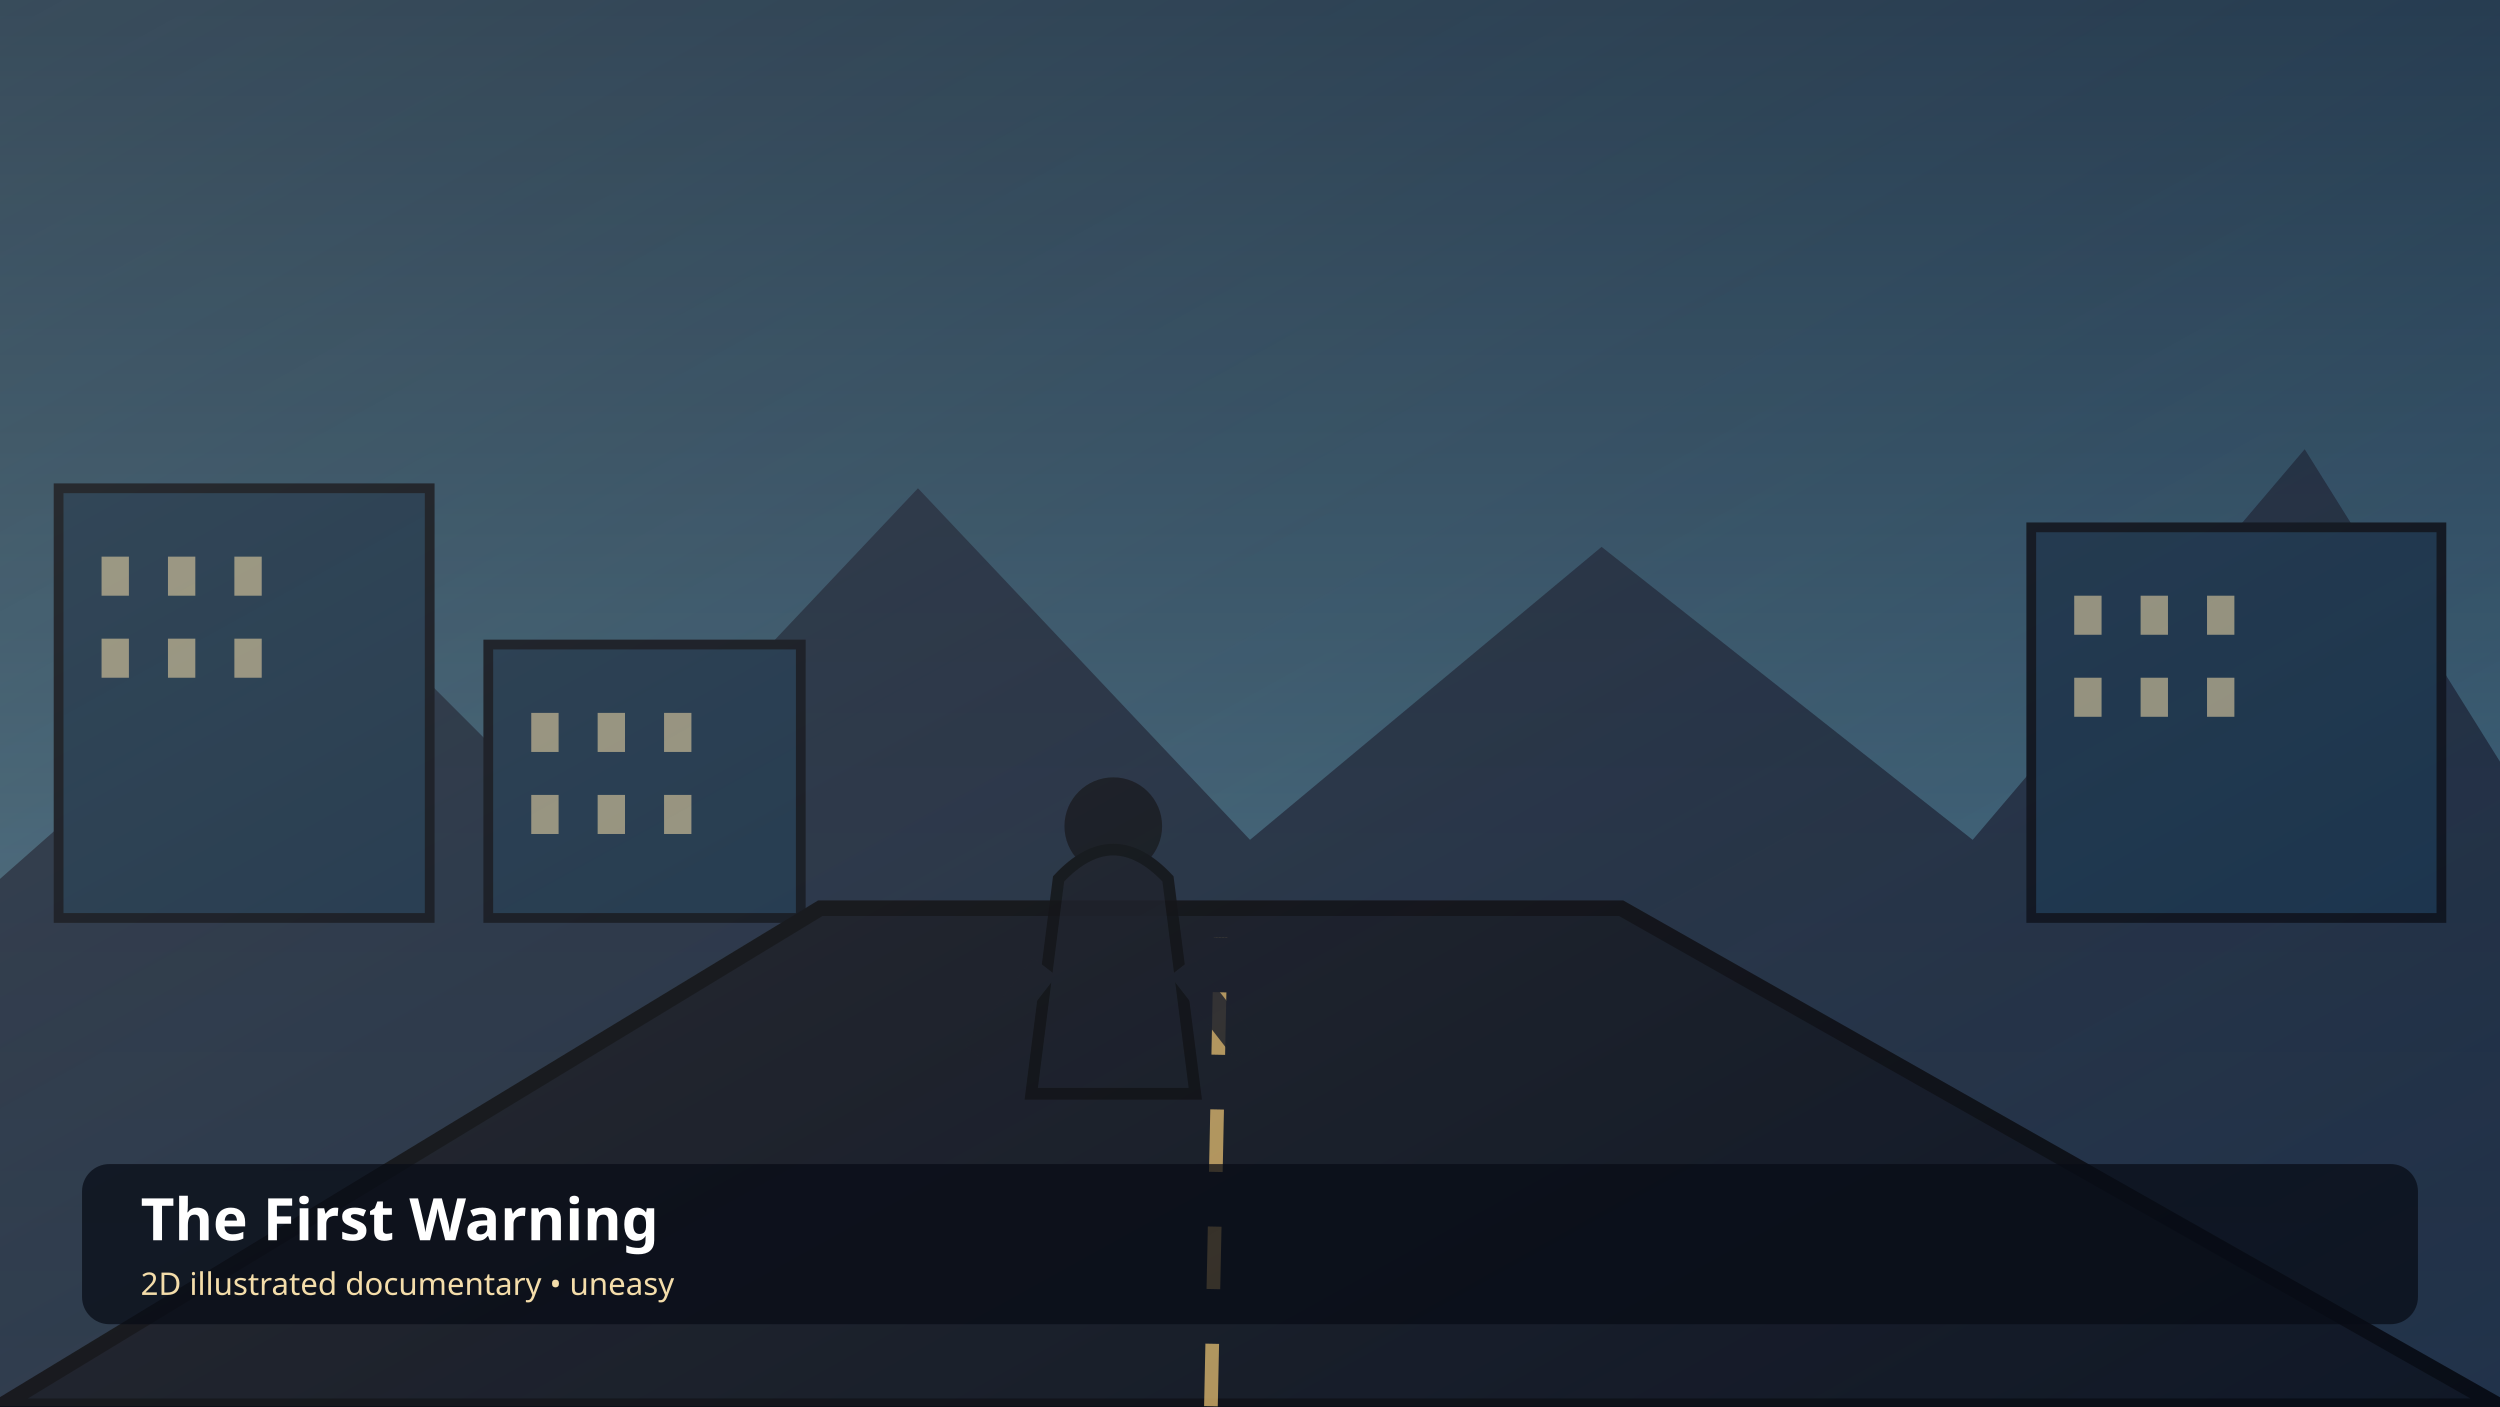
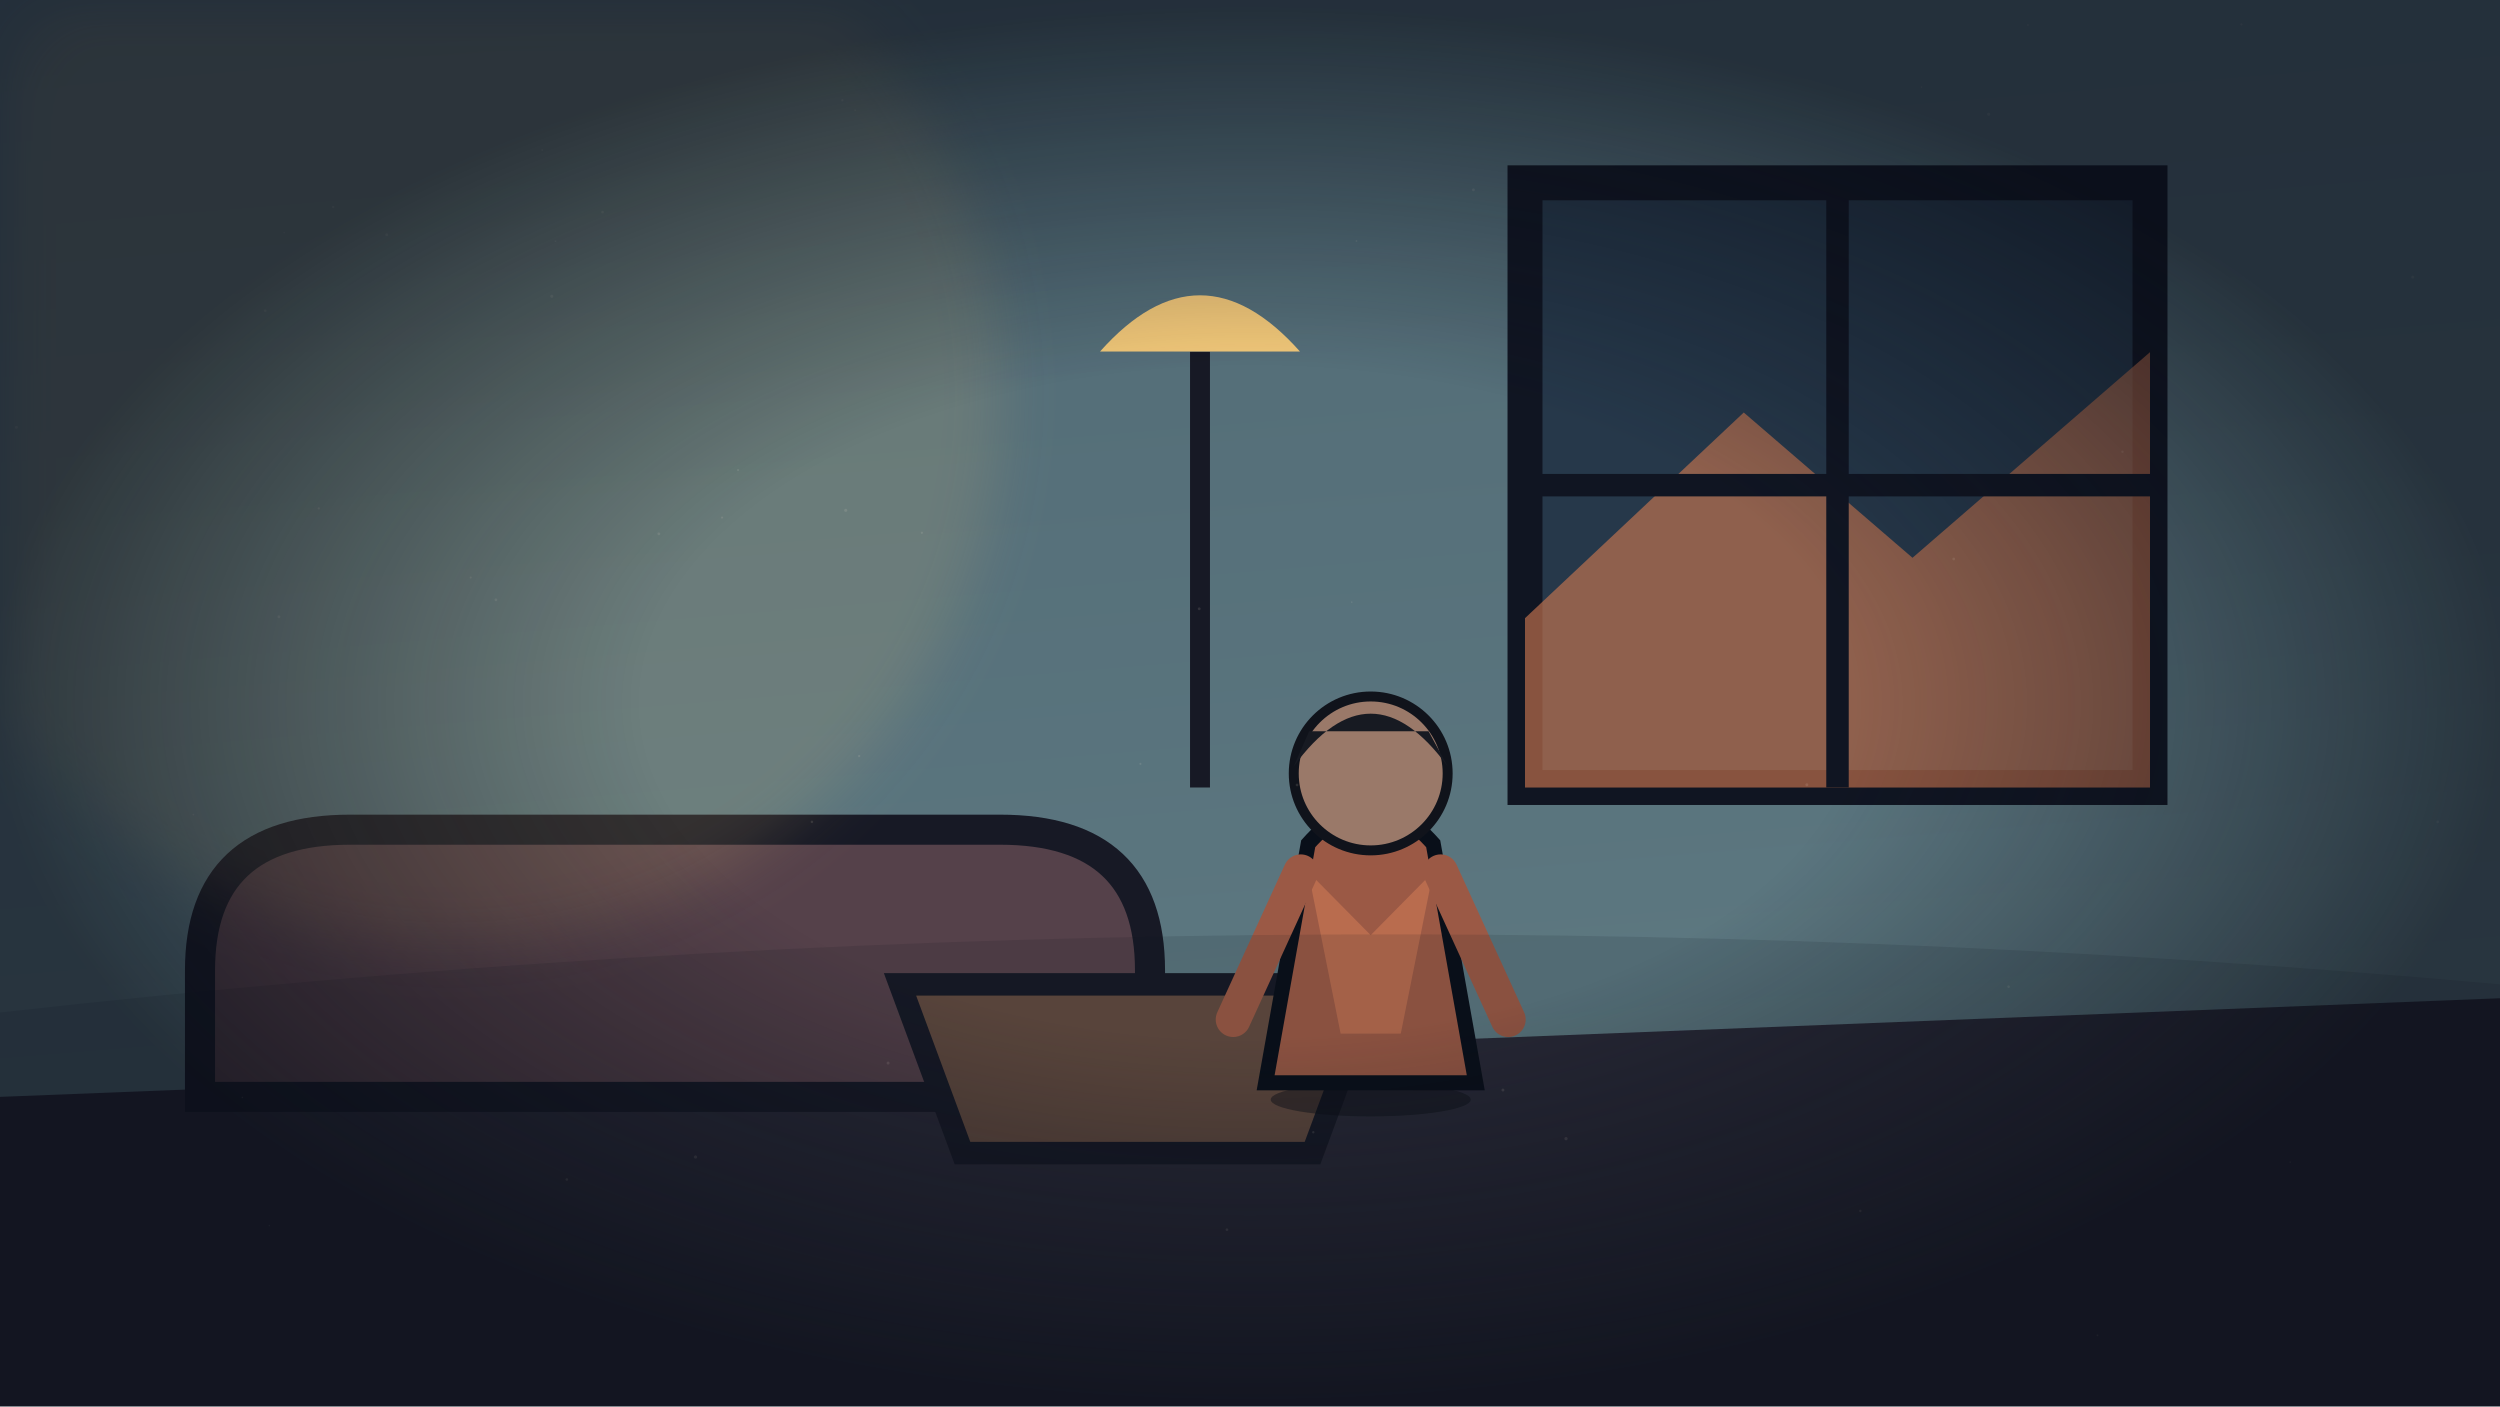
<svg xmlns="http://www.w3.org/2000/svg" width="1280" height="720" viewBox="0 0 1280 720">
  <defs>
-     <linearGradient id="sky" x2="0" y2="1">
-       <stop stop-color="#17324d" />
-       <stop offset="1" stop-color="#4d7890" />
+     <linearGradient id="atmosphere" x1="0" y1="0" x2="0.15" y2="1">
+       <stop stop-color="#26384a" />
+       <stop offset="1" stop-color="#607b83" />
    </linearGradient>
-     <linearGradient id="light" x2="1" y2="1">
-       <stop stop-color="#f4ddaa" stop-opacity=".55" />
-       <stop offset="1" stop-color="#d9a15d" stop-opacity="0" />
+     <linearGradient id="ground" x1="0" y1="0" x2="0" y2="1">
+       <stop stop-color="#607b83" />
+       <stop offset="1" stop-color="#10141e" />
    </linearGradient>
+     <radialGradient id="vignette">
+       <stop offset="48%" stop-color="#080c16" stop-opacity="0" />
+       <stop offset="100%" stop-color="#080c16" stop-opacity=".62" />
+     </radialGradient>
+     <filter id="glow" x="-60%" y="-60%" width="220%" height="220%">
+       <feGaussianBlur stdDeviation="14.2" />
+     </filter>
    <filter id="soft">
-       <feGaussianBlur stdDeviation="18" />
+       <feGaussianBlur stdDeviation="4.9" />
    </filter>
  </defs>
-   <rect width="1280" height="720" fill="url(#sky)" />
-   <path d="M0 450 L170 300 300 430 470 250 640 430 820 280 1010 430 1180 230 1280 390 V720 H0Z" fill="#17233a" opacity=".82" />
-   <rect x="30" y="250" width="190" height="220" fill="#17324d" stroke="#0a1220" stroke-width="5" />
-   <g fill="#f4ddaa" opacity=".55">
-     <rect x="52" y="285" width="14" height="20" />
-     <rect x="52" y="327" width="14" height="20" />
-     <rect x="86" y="285" width="14" height="20" />
-     <rect x="86" y="327" width="14" height="20" />
-     <rect x="120" y="285" width="14" height="20" />
-     <rect x="120" y="327" width="14" height="20" />
+   <rect width="1280" height="720" fill="url(#atmosphere)" />
+   <path d="M0 0 H1280 V561.6 H0Z" fill="#607b83" opacity=".72" />
+   <path d="M0 561.6 L1280 511.1 V720 H0Z" fill="#292936" />
+   <rect x="780.8" y="93.6" width="320.0" height="309.6" fill="#26384a" stroke="#101522" stroke-width="17.9" />
+   <path d="M780.8 316.5 L892.8 211.2 L979.2 285.6 L1100.8 180.3 V403.2 H780.8Z" fill="#c8754f" opacity=".65" />
+   <path d="M940.8 93.6 V403.2 M780.8 248.4 H1100.8" stroke="#101522" stroke-width="11.5" />
+   <path d="M102.4 496.8 q0 -72.0 76.8 -72.0 h332.8 q76.8 0 76.8 72.0 v64.8 H102.4Z" fill="#55414a" stroke="#171925" stroke-width="15.4" />
+   <path d="M460.8 504.0 h243.2 l-32.0 86.4 h-179.2Z" fill="#634b3f" stroke="#171925" stroke-width="11.5" />
+   <path d="M614.4 180.0 V403.2" stroke="#171925" stroke-width="10.2" />
+   <path d="M563.2 180.0 Q614.4 122.4 665.6 180.0Z" fill="#f2c879" />
+   <g transform="translate(701.8 554.4) scale(1.00)">
+     <ellipse cx="0" cy="8.6" rx="51.2" ry="8.6" fill="#080c14" opacity=".45" />
+     <path d="M-32.0 -122.4 Q0 -158.4 32.0 -122.4 L53.8 0 H-53.8Z" fill="#9b5945" stroke="#090f19" stroke-width="7.7" />
+     <path d="M-32.0 -108.0 L0 -75.6 L32.0 -108.0 L15.4 -25.2 H-15.4Z" fill="#b96c4e" />
+     <circle cx="0" cy="-158.4" r="39.4" fill="#9a7969" stroke="#10131b" stroke-width="5.1" />
+     <path d="M-39.4 -162.0 Q0 -216.0 39.4 -162.0 L29.6 -180.0 H-31.5Z" fill="#171a22" />
+     <path d="M-35.8 -108.0 L-70.4 -32.4 M35.8 -108.0 L70.4 -32.4" stroke="#9b5945" stroke-width="17.9" stroke-linecap="round" />
  </g>
-   <rect x="250" y="330" width="160" height="140" fill="#17324d" stroke="#0a1220" stroke-width="5" />
-   <g fill="#f4ddaa" opacity=".55">
-     <rect x="272" y="365" width="14" height="20" />
-     <rect x="272" y="407" width="14" height="20" />
-     <rect x="306" y="365" width="14" height="20" />
-     <rect x="306" y="407" width="14" height="20" />
-     <rect x="340" y="365" width="14" height="20" />
-     <rect x="340" y="407" width="14" height="20" />
+   <circle cx="230.4" cy="201.6" r="281.6" fill="#f2c879" opacity=".13" filter="url(#glow)" />
+   <path d="M0 518.4 Q640.0 446.4 1280 504.0 V720 H0Z" fill="#080d16" opacity=".12" />
+   <g>
+     <circle cx="145.5" cy="119.1" r="0.39" fill="#f4e8d4" opacity=".12" />
+     <circle cx="1073.9" cy="683.7" r="0.48" fill="#f4e8d4" opacity=".12" />
+     <circle cx="1038.3" cy="12.8" r="0.46" fill="#f4e8d4" opacity=".12" />
+     <circle cx="253.9" cy="307.1" r="0.69" fill="#f4e8d4" opacity=".12" />
+     <circle cx="241.0" cy="295.7" r="0.52" fill="#f4e8d4" opacity=".12" />
+     <circle cx="284.4" cy="123.5" r="0.39" fill="#f4e8d4" opacity=".12" />
+     <circle cx="1147.6" cy="12.5" r="0.56" fill="#f4e8d4" opacity=".12" />
+     <circle cx="308.5" cy="108.6" r="0.65" fill="#f4e8d4" opacity=".12" />
+     <circle cx="672.4" cy="579.7" r="0.60" fill="#f4e8d4" opacity=".12" />
+     <circle cx="8.4" cy="218.8" r="0.76" fill="#f4e8d4" opacity=".12" />
+     <circle cx="198.0" cy="120.2" r="0.73" fill="#f4e8d4" opacity=".12" />
+     <circle cx="769.5" cy="558.1" r="0.75" fill="#f4e8d4" opacity=".12" />
+     <circle cx="925.1" cy="401.8" r="0.75" fill="#f4e8d4" opacity=".12" />
+     <circle cx="415.7" cy="420.8" r="0.64" fill="#f4e8d4" opacity=".12" />
+     <circle cx="431.3" cy="51.3" r="0.57" fill="#f4e8d4" opacity=".12" />
+     <circle cx="952.5" cy="620.0" r="0.63" fill="#f4e8d4" opacity=".12" />
+     <circle cx="472.0" cy="272.8" r="0.56" fill="#f4e8d4" opacity=".12" />
+     <circle cx="377.9" cy="240.7" r="0.55" fill="#f4e8d4" opacity=".12" />
+     <circle cx="694.5" cy="123.4" r="0.43" fill="#f4e8d4" opacity=".12" />
+     <circle cx="583.9" cy="391.1" r="0.53" fill="#f4e8d4" opacity=".12" />
+     <circle cx="135.8" cy="159.1" r="0.68" fill="#f4e8d4" opacity=".12" />
+     <circle cx="628.2" cy="629.6" r="0.68" fill="#f4e8d4" opacity=".12" />
+     <circle cx="454.7" cy="544.3" r="0.76" fill="#f4e8d4" opacity=".12" />
+     <circle cx="801.8" cy="583.0" r="0.85" fill="#f4e8d4" opacity=".12" />
+     <circle cx="1028.4" cy="505.2" r="0.66" fill="#f4e8d4" opacity=".12" />
+     <circle cx="439.9" cy="387.1" r="0.56" fill="#f4e8d4" opacity=".12" />
+     <circle cx="983.8" cy="44.6" r="0.37" fill="#f4e8d4" opacity=".12" />
+     <circle cx="754.4" cy="97.2" r="0.73" fill="#f4e8d4" opacity=".12" />
+     <circle cx="290.2" cy="603.9" r="0.67" fill="#f4e8d4" opacity=".12" />
+     <circle cx="99.0" cy="417.1" r="0.44" fill="#f4e8d4" opacity=".12" />
+     <circle cx="1248.1" cy="420.8" r="0.66" fill="#f4e8d4" opacity=".12" />
+     <circle cx="356.1" cy="592.4" r="0.83" fill="#f4e8d4" opacity=".12" />
+     <circle cx="337.3" cy="273.3" r="0.71" fill="#f4e8d4" opacity=".12" />
+     <circle cx="614.0" cy="311.7" r="0.72" fill="#f4e8d4" opacity=".12" />
+     <circle cx="277.6" cy="76.8" r="0.46" fill="#f4e8d4" opacity=".12" />
+     <circle cx="170.6" cy="106.0" r="0.61" fill="#f4e8d4" opacity=".12" />
+     <circle cx="124.1" cy="561.9" r="0.41" fill="#f4e8d4" opacity=".12" />
+     <circle cx="1172.6" cy="595.0" r="0.38" fill="#f4e8d4" opacity=".12" />
+     <circle cx="1000.3" cy="286.2" r="0.70" fill="#f4e8d4" opacity=".12" />
+     <circle cx="137.9" cy="627.5" r="0.36" fill="#f4e8d4" opacity=".12" />
+     <circle cx="692.1" cy="308.3" r="0.39" fill="#f4e8d4" opacity=".12" />
+     <circle cx="433.0" cy="261.3" r="0.80" fill="#f4e8d4" opacity=".12" />
+     <circle cx="1086.7" cy="231.3" r="0.62" fill="#f4e8d4" opacity=".12" />
+     <circle cx="282.5" cy="151.7" r="0.78" fill="#f4e8d4" opacity=".12" />
+     <circle cx="163.2" cy="260.3" r="0.55" fill="#f4e8d4" opacity=".12" />
+     <circle cx="664.1" cy="401.9" r="0.70" fill="#f4e8d4" opacity=".12" />
+     <circle cx="1018.2" cy="58.5" r="0.80" fill="#f4e8d4" opacity=".12" />
+     <circle cx="1235.3" cy="141.9" r="0.75" fill="#f4e8d4" opacity=".12" />
+     <circle cx="437.8" cy="56.4" r="0.39" fill="#f4e8d4" opacity=".12" />
+     <circle cx="142.8" cy="315.8" r="0.74" fill="#f4e8d4" opacity=".12" />
+     <circle cx="369.7" cy="265.0" r="0.54" fill="#f4e8d4" opacity=".12" />
  </g>
-   <rect x="1040" y="270" width="210" height="200" fill="#17324d" stroke="#0a1220" stroke-width="5" />
-   <g fill="#f4ddaa" opacity=".55">
-     <rect x="1062" y="305" width="14" height="20" />
-     <rect x="1062" y="347" width="14" height="20" />
-     <rect x="1096" y="305" width="14" height="20" />
-     <rect x="1096" y="347" width="14" height="20" />
-     <rect x="1130" y="305" width="14" height="20" />
-     <rect x="1130" y="347" width="14" height="20" />
-   </g>
-   <path d="M0 720 L420 465 H830 L1280 720Z" fill="#101827" stroke="#080d17" stroke-width="8" />
-   <path d="M620 720 L625 480" stroke="#d7b36b" stroke-width="7" stroke-dasharray="32 28" opacity=".8" />
-   <g opacity=".85">
-     <circle cx="570" cy="423" r="25" fill="#0b101b" />
-     <path d="M542 450 Q570 420 598 450 L612 560 H528Z" fill="#111827" stroke="#050912" stroke-width="6" />
-     <path d="M535 495 L500 540 M605 495 L640 540" stroke="#111827" stroke-width="15" />
-   </g>
-   <rect width="1280" height="720" fill="url(#light)" opacity=".28" />
-   <rect x="42" y="596" width="1196" height="82" rx="14" fill="#070b15" opacity=".72" />
-   <text x="72" y="635" fill="#fff" font-family="sans-serif" font-size="30" font-weight="bold">The First Warning</text>
-   <text x="72" y="663" fill="#f4ddaa" font-family="sans-serif" font-size="16">2D illustrated documentary • uneasy</text>
+   <rect width="1280" height="720" fill="url(#vignette)" />
</svg>
